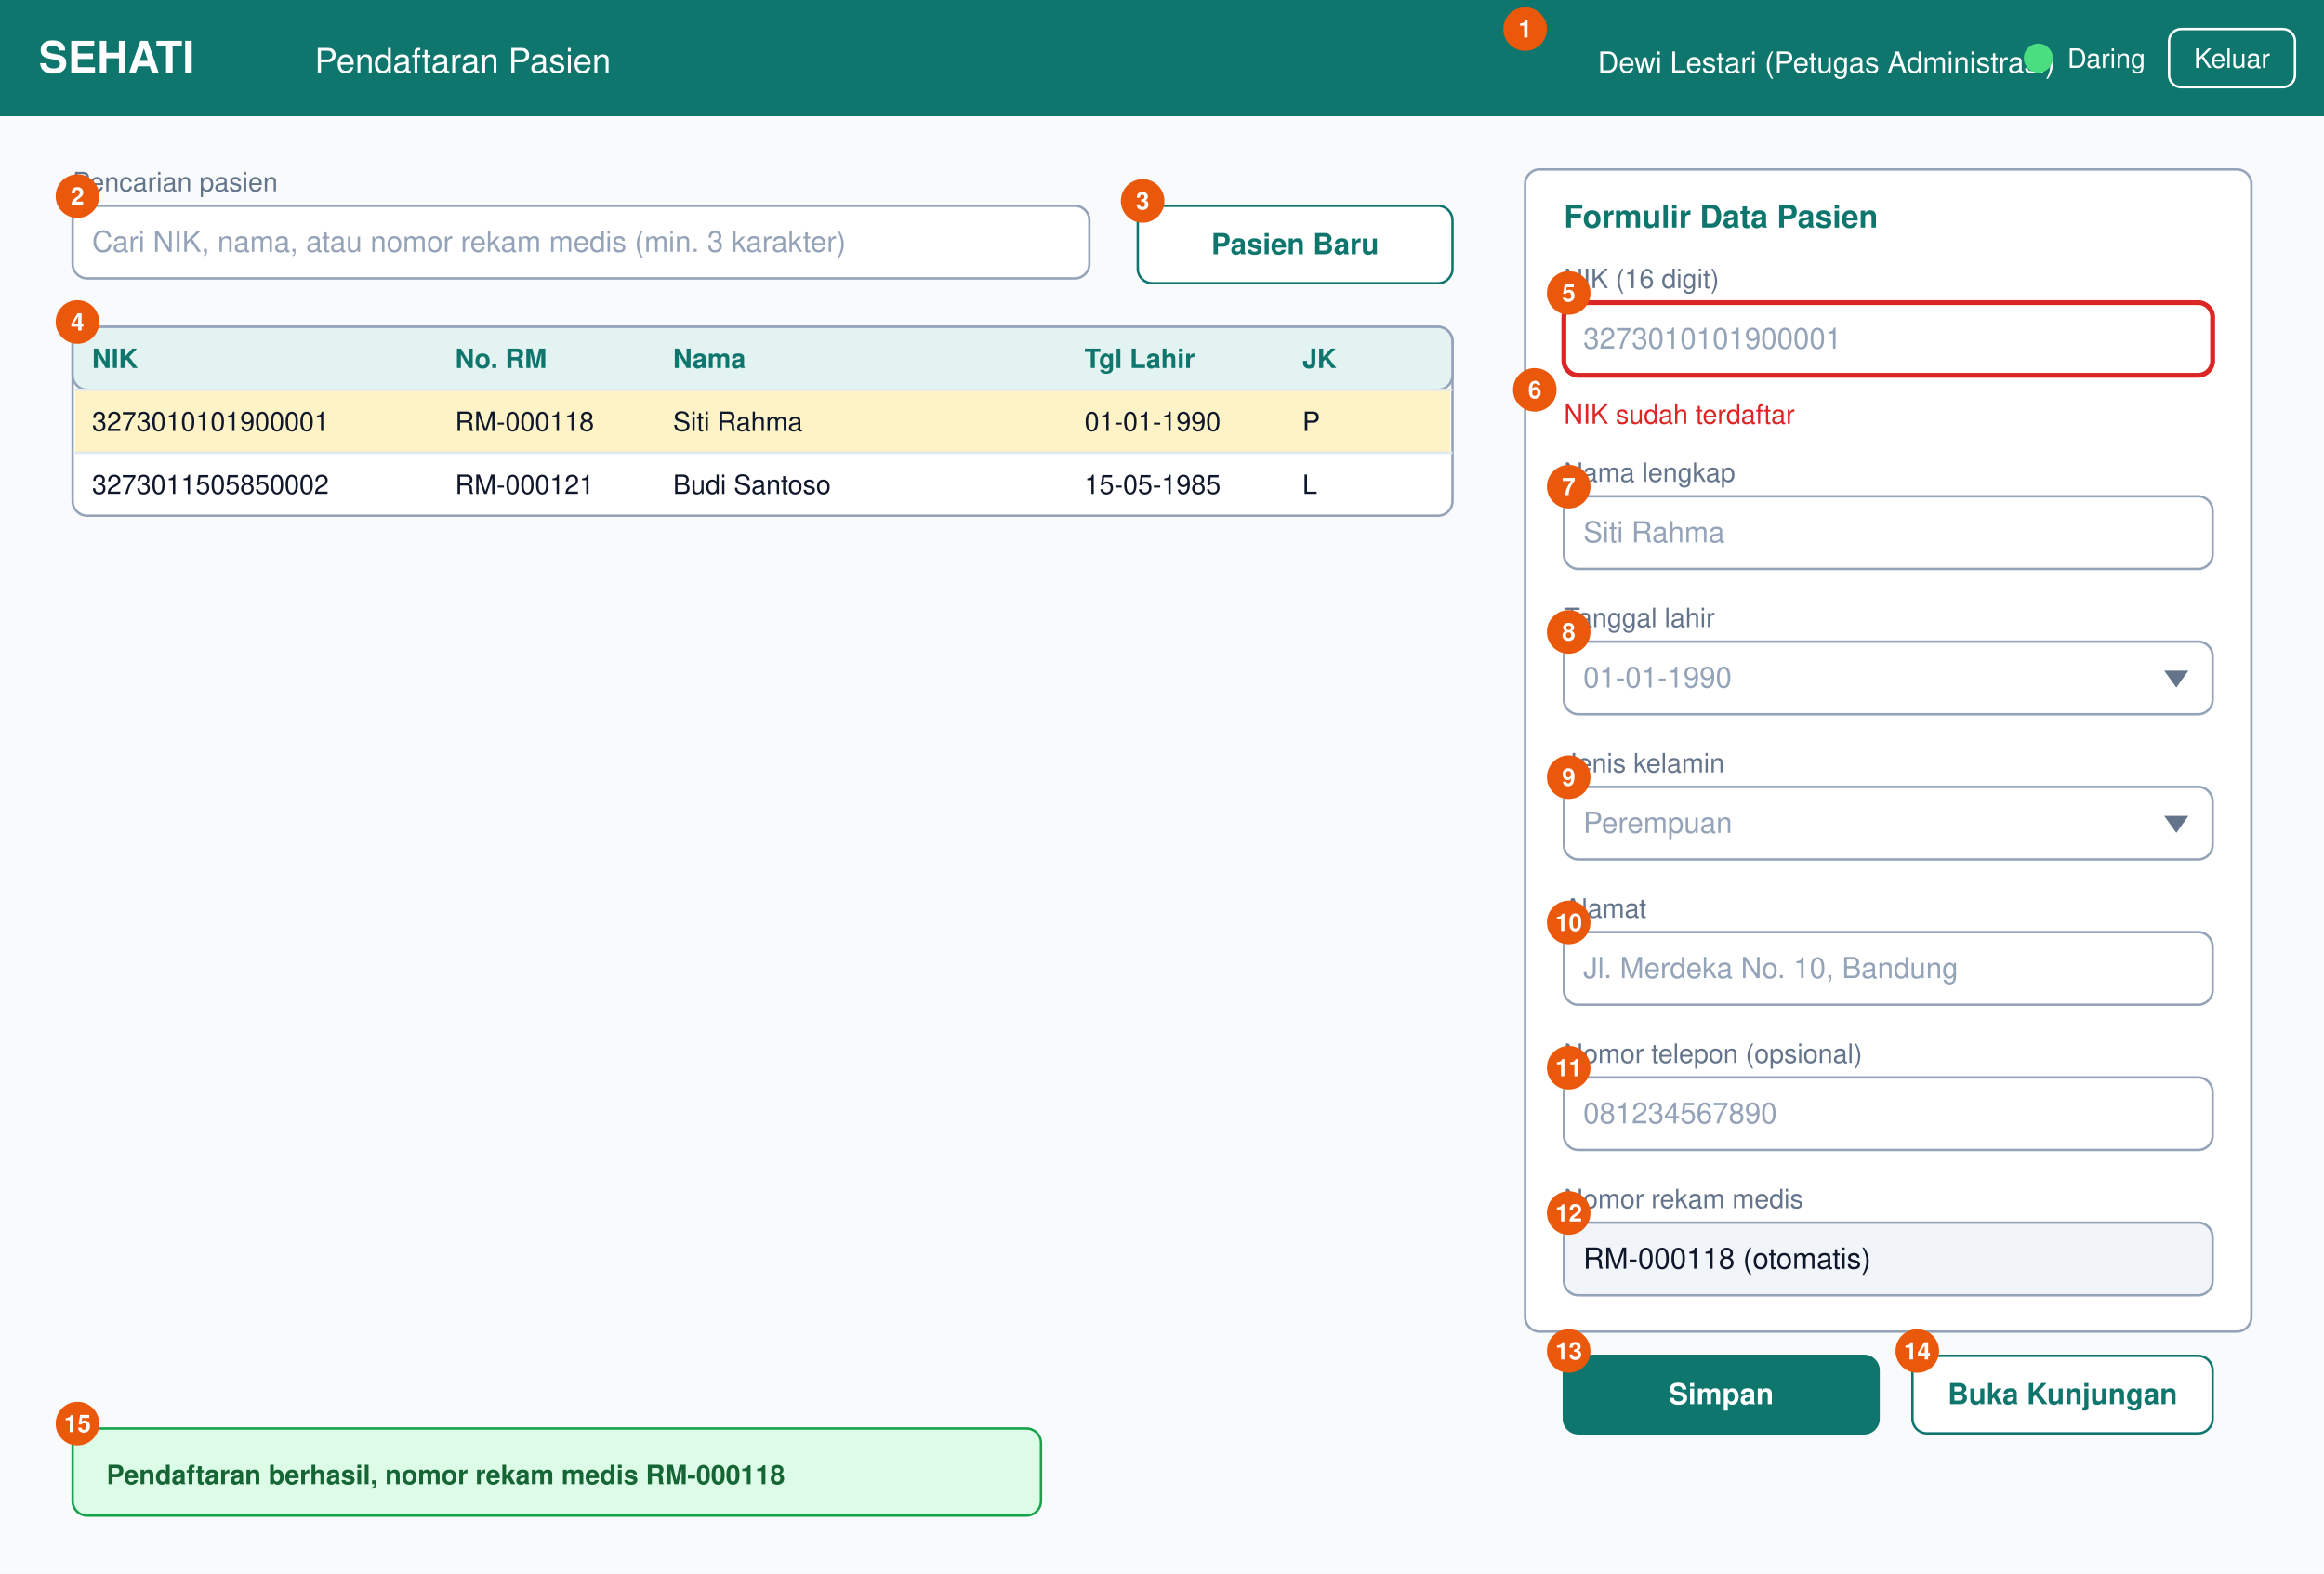
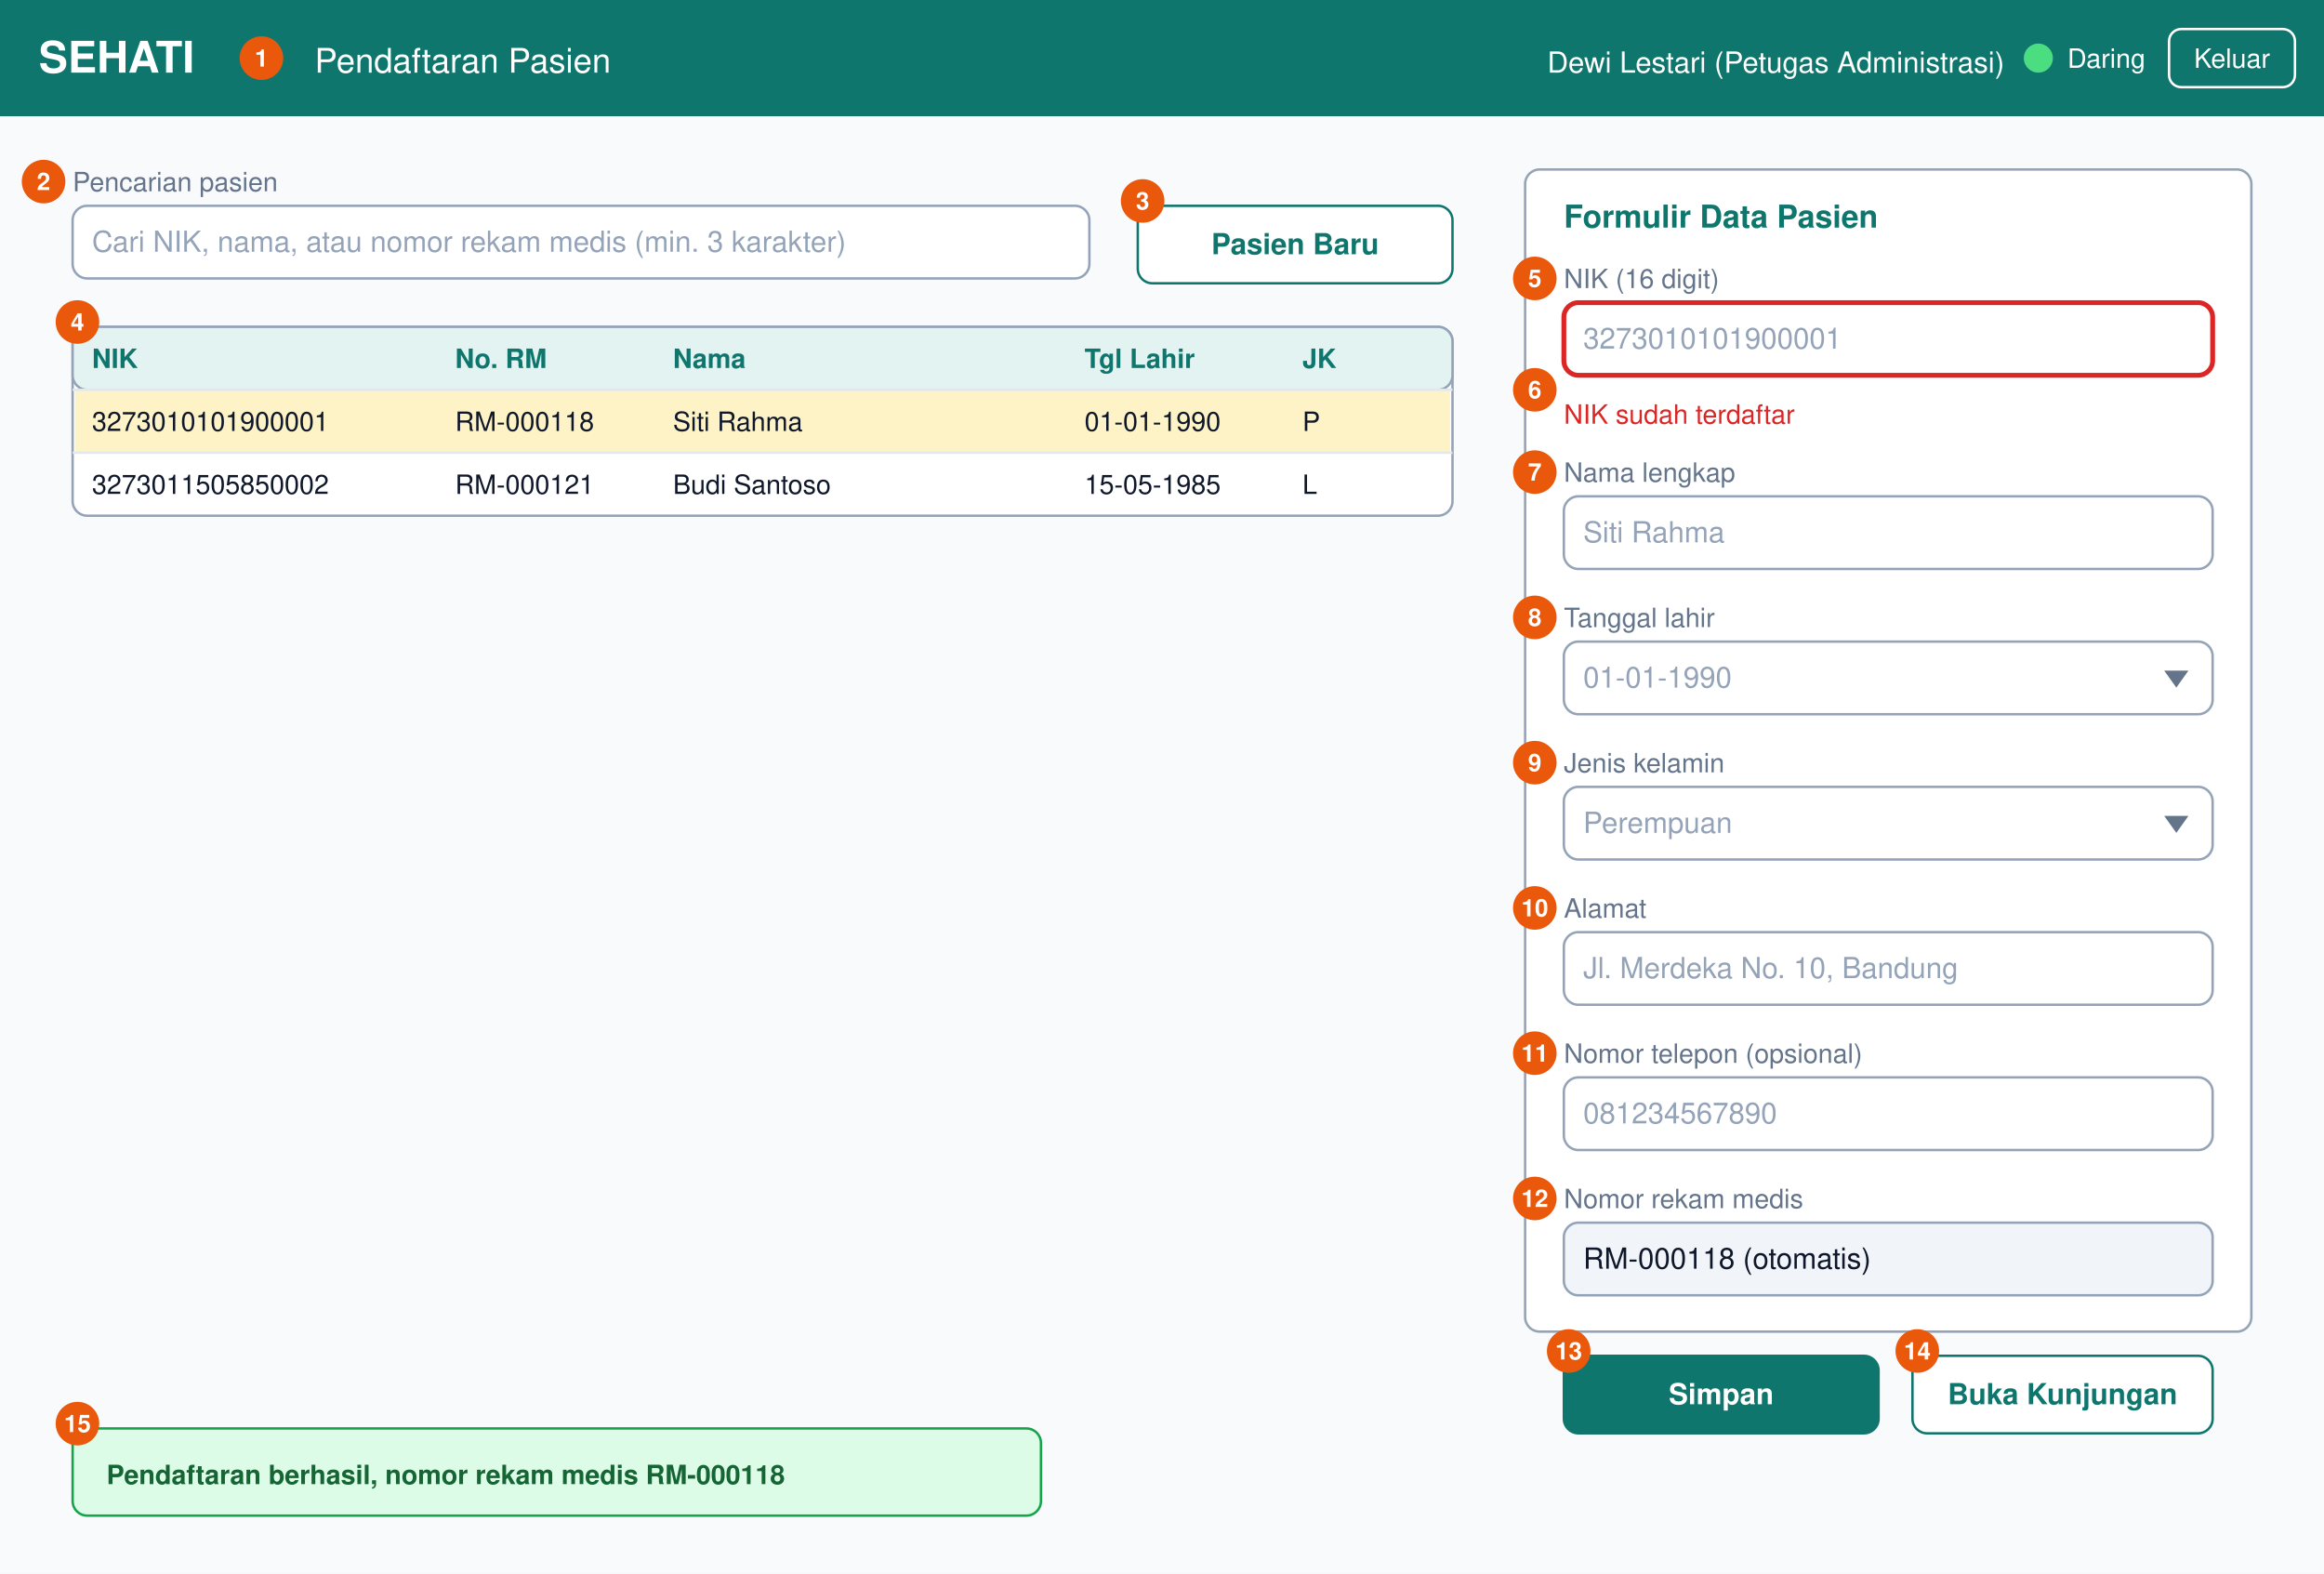
<svg xmlns="http://www.w3.org/2000/svg" viewBox="0 0 960 650" width="960" height="650" font-family="Helvetica, Arial, sans-serif" role="img" aria-label="Rancangan antarmuka I-02 Pendaftaran Pasien">
  <rect width="960" height="650" fill="#F8FAFC" />
  <rect x="0" y="0" width="960" height="48" fill="#0F766E" />
  <text x="16" y="30" font-size="18" fill="#fff" text-anchor="start" font-weight="700">SEHATI</text>
  <text x="130" y="30" font-size="14" fill="#fff" text-anchor="start">Pendaftaran Pasien</text>
-   <text x="660" y="30" font-size="12" fill="#fff" text-anchor="start">Dewi Lestari (Petugas Administrasi)</text>
+   <text x="828" y="30" font-size="12" fill="#fff" text-anchor="end">Dewi Lestari (Petugas Administrasi)</text>
  <circle cx="842" cy="24" r="6" fill="#4ADE80" />
  <text x="854" y="28" font-size="11" fill="#fff" text-anchor="start">Daring</text>
  <rect x="896" y="12" width="52" height="24" rx="5" fill="none" stroke="#fff" />
  <text x="922" y="28" font-size="11" fill="#fff" text-anchor="middle">Keluar</text>
-   <circle cx="630" cy="12" r="9" fill="#EA580C" />
-   <text x="630" y="15.5" font-size="10" font-weight="700" fill="#fff" text-anchor="middle">1</text>
+   <circle cx="108" cy="24" r="9" fill="#EA580C" />
+   <text x="108" y="27.5" font-size="10" font-weight="700" fill="#fff" text-anchor="middle">1</text>
  <text x="30" y="79" font-size="11" fill="#64748B" text-anchor="start">Pencarian pasien</text>
  <rect x="30" y="85" width="420" height="30" rx="6" fill="#fff" stroke="#94A3B8" stroke-width="1" />
  <text x="38" y="104.0" font-size="12" fill="#94A3B8" text-anchor="start">Cari NIK, nama, atau nomor rekam medis (min. 3 karakter)</text>
-   <circle cx="32" cy="81" r="9" fill="#EA580C" />
-   <text x="32" y="84.5" font-size="10" font-weight="700" fill="#fff" text-anchor="middle">2</text>
+   <circle cx="18" cy="75" r="9" fill="#EA580C" />
+   <text x="18" y="78.5" font-size="10" font-weight="700" fill="#fff" text-anchor="middle">2</text>
  <rect x="470" y="85" width="130" height="32" rx="6" fill="#fff" stroke="#0F766E" stroke-width="1" />
  <text x="535.0" y="105.0" font-size="12" fill="#0F766E" text-anchor="middle" font-weight="700">Pasien Baru</text>
  <circle cx="472" cy="83" r="9" fill="#EA580C" />
  <text x="472" y="86.5" font-size="10" font-weight="700" fill="#fff" text-anchor="middle">3</text>
  <rect x="30" y="135" width="570" height="78" rx="6" fill="#fff" stroke="#94A3B8" stroke-width="1" />
  <rect x="30" y="135" width="570" height="26" rx="6" fill="#E2F3F1" stroke="#94A3B8" />
  <text x="38" y="152.0" font-size="11" fill="#0F766E" text-anchor="start" font-weight="700">NIK</text>
  <text x="188" y="152.0" font-size="11" fill="#0F766E" text-anchor="start" font-weight="700">No. RM</text>
  <text x="278" y="152.0" font-size="11" fill="#0F766E" text-anchor="start" font-weight="700">Nama</text>
  <text x="448" y="152.0" font-size="11" fill="#0F766E" text-anchor="start" font-weight="700">Tgl Lahir</text>
  <text x="538" y="152.0" font-size="11" fill="#0F766E" text-anchor="start" font-weight="700">JK</text>
  <rect x="31" y="161" width="568" height="26" fill="#FEF3C7" />
  <line x1="30" y1="161" x2="600" y2="161" stroke="#E2E8F0" />
  <text x="38" y="178.0" font-size="11" fill="#0F172A" text-anchor="start">3273010101900001</text>
  <text x="188" y="178.0" font-size="11" fill="#0F172A" text-anchor="start">RM-000118</text>
  <text x="278" y="178.0" font-size="11" fill="#0F172A" text-anchor="start">Siti Rahma</text>
  <text x="448" y="178.0" font-size="11" fill="#0F172A" text-anchor="start">01-01-1990</text>
  <text x="538" y="178.0" font-size="11" fill="#0F172A" text-anchor="start">P</text>
  <line x1="30" y1="187" x2="600" y2="187" stroke="#E2E8F0" />
  <text x="38" y="204.0" font-size="11" fill="#0F172A" text-anchor="start">3273011505850002</text>
  <text x="188" y="204.0" font-size="11" fill="#0F172A" text-anchor="start">RM-000121</text>
  <text x="278" y="204.0" font-size="11" fill="#0F172A" text-anchor="start">Budi Santoso</text>
  <text x="448" y="204.0" font-size="11" fill="#0F172A" text-anchor="start">15-05-1985</text>
  <text x="538" y="204.0" font-size="11" fill="#0F172A" text-anchor="start">L</text>
  <circle cx="32" cy="133" r="9" fill="#EA580C" />
  <text x="32" y="136.5" font-size="10" font-weight="700" fill="#fff" text-anchor="middle">4</text>
  <rect x="630" y="70" width="300" height="480" rx="6" fill="#fff" stroke="#94A3B8" stroke-width="1" />
  <text x="646" y="94" font-size="13" fill="#0F766E" text-anchor="start" font-weight="700">Formulir Data Pasien</text>
  <text x="646" y="119" font-size="11" fill="#64748B" text-anchor="start">NIK (16 digit)</text>
  <rect x="646" y="125" width="268" height="30" rx="6" fill="#fff" stroke="#DC2626" stroke-width="2" />
  <text x="654" y="144.0" font-size="12" fill="#94A3B8" text-anchor="start">3273010101900001</text>
-   <circle cx="648" cy="121" r="9" fill="#EA580C" />
-   <text x="648" y="124.5" font-size="10" font-weight="700" fill="#fff" text-anchor="middle">5</text>
+   <circle cx="634" cy="115" r="9" fill="#EA580C" />
+   <text x="634" y="118.5" font-size="10" font-weight="700" fill="#fff" text-anchor="middle">5</text>
  <text x="646" y="175" font-size="11" fill="#DC2626" text-anchor="start">NIK sudah terdaftar</text>
  <circle cx="634" cy="161" r="9" fill="#EA580C" />
  <text x="634" y="164.5" font-size="10" font-weight="700" fill="#fff" text-anchor="middle">6</text>
  <text x="646" y="199" font-size="11" fill="#64748B" text-anchor="start">Nama lengkap</text>
  <rect x="646" y="205" width="268" height="30" rx="6" fill="#fff" stroke="#94A3B8" stroke-width="1" />
  <text x="654" y="224.0" font-size="12" fill="#94A3B8" text-anchor="start">Siti Rahma</text>
-   <circle cx="648" cy="201" r="9" fill="#EA580C" />
-   <text x="648" y="204.5" font-size="10" font-weight="700" fill="#fff" text-anchor="middle">7</text>
+   <circle cx="634" cy="195" r="9" fill="#EA580C" />
+   <text x="634" y="198.5" font-size="10" font-weight="700" fill="#fff" text-anchor="middle">7</text>
  <text x="646" y="259" font-size="11" fill="#64748B" text-anchor="start">Tanggal lahir</text>
  <rect x="646" y="265" width="268" height="30" rx="6" fill="#fff" stroke="#94A3B8" stroke-width="1" />
  <text x="654" y="284.0" font-size="12" fill="#94A3B8" text-anchor="start">01-01-1990</text>
  <polygon points="894,277.0 904,277.0 899,284.0" fill="#64748B" />
-   <circle cx="648" cy="261" r="9" fill="#EA580C" />
-   <text x="648" y="264.5" font-size="10" font-weight="700" fill="#fff" text-anchor="middle">8</text>
+   <circle cx="634" cy="255" r="9" fill="#EA580C" />
+   <text x="634" y="258.5" font-size="10" font-weight="700" fill="#fff" text-anchor="middle">8</text>
  <text x="646" y="319" font-size="11" fill="#64748B" text-anchor="start">Jenis kelamin</text>
  <rect x="646" y="325" width="268" height="30" rx="6" fill="#fff" stroke="#94A3B8" stroke-width="1" />
  <text x="654" y="344.0" font-size="12" fill="#94A3B8" text-anchor="start">Perempuan</text>
  <polygon points="894,337.0 904,337.0 899,344.0" fill="#64748B" />
-   <circle cx="648" cy="321" r="9" fill="#EA580C" />
-   <text x="648" y="324.5" font-size="10" font-weight="700" fill="#fff" text-anchor="middle">9</text>
+   <circle cx="634" cy="315" r="9" fill="#EA580C" />
+   <text x="634" y="318.5" font-size="10" font-weight="700" fill="#fff" text-anchor="middle">9</text>
  <text x="646" y="379" font-size="11" fill="#64748B" text-anchor="start">Alamat</text>
  <rect x="646" y="385" width="268" height="30" rx="6" fill="#fff" stroke="#94A3B8" stroke-width="1" />
  <text x="654" y="404.0" font-size="12" fill="#94A3B8" text-anchor="start">Jl. Merdeka No. 10, Bandung</text>
-   <circle cx="648" cy="381" r="9" fill="#EA580C" />
-   <text x="648" y="384.5" font-size="10" font-weight="700" fill="#fff" text-anchor="middle">10</text>
+   <circle cx="634" cy="375" r="9" fill="#EA580C" />
+   <text x="634" y="378.5" font-size="10" font-weight="700" fill="#fff" text-anchor="middle">10</text>
  <text x="646" y="439" font-size="11" fill="#64748B" text-anchor="start">Nomor telepon (opsional)</text>
  <rect x="646" y="445" width="268" height="30" rx="6" fill="#fff" stroke="#94A3B8" stroke-width="1" />
  <text x="654" y="464.0" font-size="12" fill="#94A3B8" text-anchor="start">081234567890</text>
-   <circle cx="648" cy="441" r="9" fill="#EA580C" />
-   <text x="648" y="444.5" font-size="10" font-weight="700" fill="#fff" text-anchor="middle">11</text>
+   <circle cx="634" cy="435" r="9" fill="#EA580C" />
+   <text x="634" y="438.5" font-size="10" font-weight="700" fill="#fff" text-anchor="middle">11</text>
  <text x="646" y="499" font-size="11" fill="#64748B" text-anchor="start">Nomor rekam medis</text>
  <rect x="646" y="505" width="268" height="30" rx="6" fill="#F1F5F9" stroke="#94A3B8" stroke-width="1" />
  <text x="654" y="524.0" font-size="12" fill="#0F172A" text-anchor="start">RM-000118 (otomatis)</text>
-   <circle cx="648" cy="501" r="9" fill="#EA580C" />
-   <text x="648" y="504.5" font-size="10" font-weight="700" fill="#fff" text-anchor="middle">12</text>
+   <circle cx="634" cy="495" r="9" fill="#EA580C" />
+   <text x="634" y="498.5" font-size="10" font-weight="700" fill="#fff" text-anchor="middle">12</text>
  <rect x="646" y="560" width="130" height="32" rx="6" fill="#0F766E" stroke="#0F766E" stroke-width="1" />
  <text x="711.0" y="580.0" font-size="12" fill="#fff" text-anchor="middle" font-weight="700">Simpan</text>
  <circle cx="648" cy="558" r="9" fill="#EA580C" />
  <text x="648" y="561.5" font-size="10" font-weight="700" fill="#fff" text-anchor="middle">13</text>
  <rect x="790" y="560" width="124" height="32" rx="6" fill="#fff" stroke="#0F766E" stroke-width="1" />
  <text x="852.0" y="580.0" font-size="12" fill="#0F766E" text-anchor="middle" font-weight="700">Buka Kunjungan</text>
  <circle cx="792" cy="558" r="9" fill="#EA580C" />
  <text x="792" y="561.5" font-size="10" font-weight="700" fill="#fff" text-anchor="middle">14</text>
  <rect x="30" y="590" width="400" height="36" rx="6" fill="#DCFCE7" stroke="#16A34A" stroke-width="1" />
  <text x="44" y="613" font-size="11" fill="#166534" text-anchor="start" font-weight="700">Pendaftaran berhasil, nomor rekam medis RM-000118</text>
  <circle cx="32" cy="588" r="9" fill="#EA580C" />
  <text x="32" y="591.5" font-size="10" font-weight="700" fill="#fff" text-anchor="middle">15</text>
</svg>
